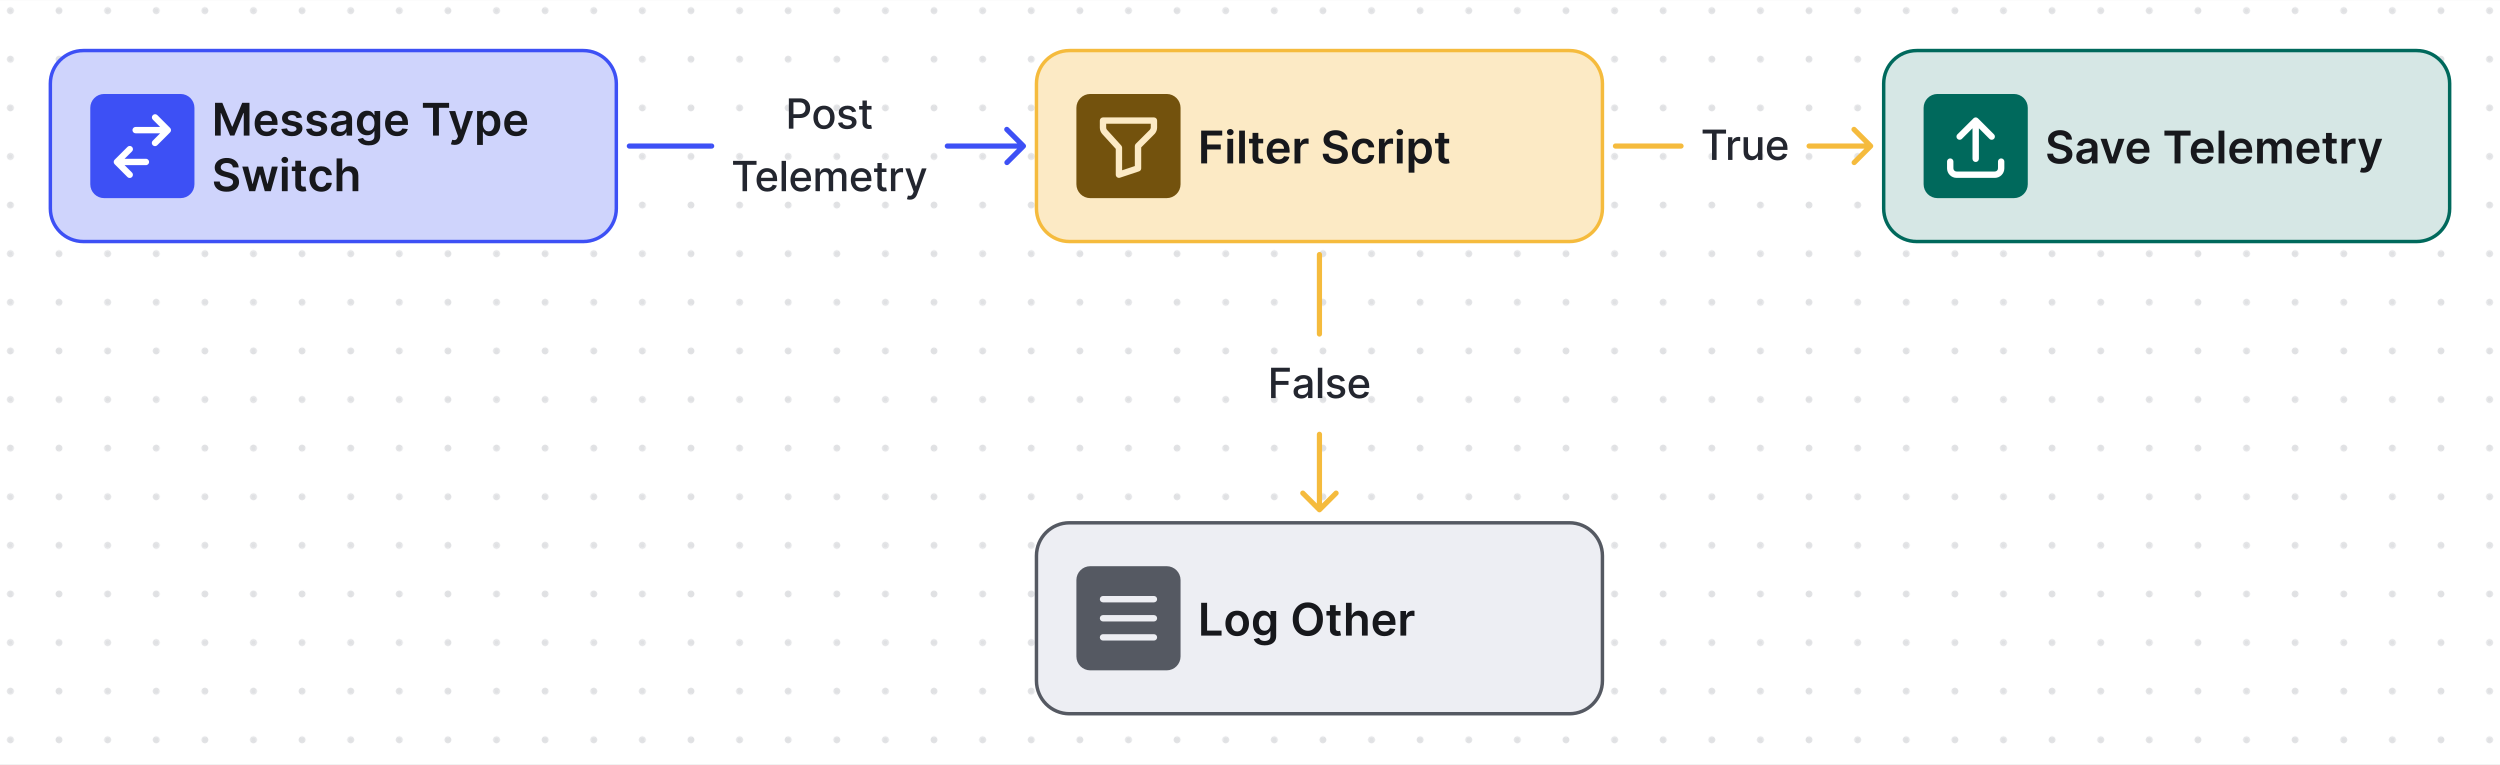
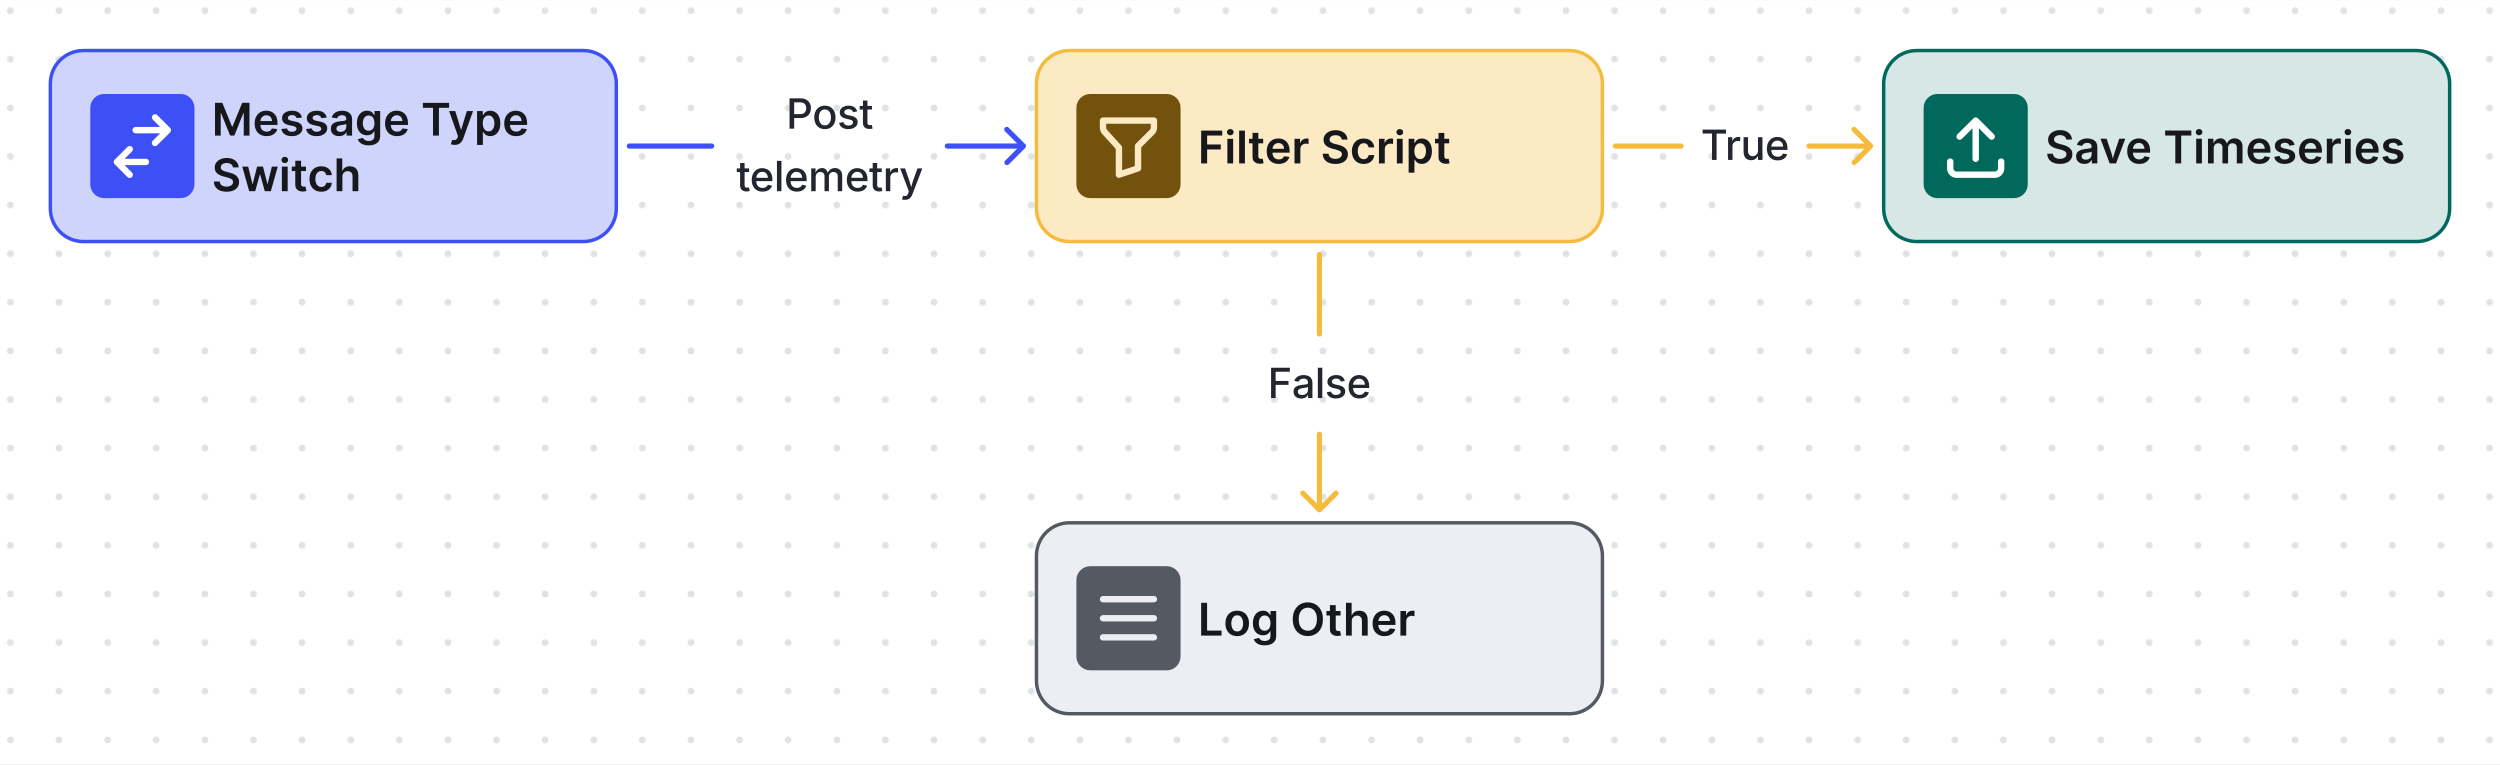
<svg xmlns="http://www.w3.org/2000/svg" width="1920" height="587" fill="none" viewBox="0 0 720 220">
  <g clip-path="url(#a)">
    <path fill="#fff" d="M0 0h720v220H0z" />
    <g clip-path="url(#b)" opacity=".5">
      <path fill="url(#dots-rule-chain)" d="M-18-4h742v336H-18z" />
    </g>
    <rect width="163" height="55" x="14.5" y="14.5" fill="#cfd4fc" rx="9.5" />
    <rect width="163" height="55" x="14.5" y="14.5" stroke="#3d50f5" rx="9.5" />
    <rect width="30" height="30" x="26" y="27" fill="#3d50f5" rx="4" />
    <path fill="#fff" d="M36.69 42.27a.92.92 0 1 1 1.3 1.3l-2.11 2.1h6.04a.92.92 0 1 1 0 1.83h-6.04l2.1 2.1a.92.92 0 1 1-1.3 1.3l-3.66-3.67a.9.9 0 0 1 0-1.3zm7.33-9.17a.9.9 0 0 1 1.3 0l3.66 3.67a.9.9 0 0 1 0 1.3l-3.66 3.66a.92.92 0 1 1-1.3-1.3l2.1-2.1h-6.95a.92.92 0 1 1 0-1.83h6.95l-2.1-2.1a.9.9 0 0 1 0-1.3" />
    <path fill="#17181c" d="M61.93 29.55h2.1l2.8 6.85h.12l2.8-6.85h2.1V39H70.2v-6.5h-.1l-2.6 6.47h-1.23l-2.62-6.48h-.08V39h-1.65zm14.85 9.59q-1.07 0-1.84-.45a3 3 0 0 1-1.19-1.26q-.41-.82-.41-1.93t.41-1.92q.42-.84 1.17-1.3.76-.46 1.77-.46.66 0 1.24.2.58.22 1.03.65t.71 1.12.26 1.6v.52h-5.81V34.8h4.21a2 2 0 0 0-.2-.86 1.5 1.5 0 0 0-.57-.6 1.6 1.6 0 0 0-.84-.21q-.52 0-.9.25-.4.24-.61.64a2 2 0 0 0-.22.88v.98q0 .62.23 1.06.22.44.63.68.4.23.95.23.37 0 .66-.1t.51-.31a1.3 1.3 0 0 0 .33-.5l1.56.17a2.4 2.4 0 0 1-.56 1.08 3 3 0 0 1-1.05.7q-.65.26-1.47.26m10.17-5.36-1.52.17a1 1 0 0 0-.23-.43 1 1 0 0 0-.42-.33 2 2 0 0 0-.66-.13q-.52 0-.88.23-.35.23-.34.59a.6.6 0 0 0 .22.5q.24.2.78.32l1.2.26q1.01.21 1.5.68.5.47.5 1.24 0 .67-.39 1.18-.38.5-1.07.8t-1.57.28q-1.3 0-2.1-.55-.79-.55-.94-1.52l1.63-.16q.11.48.47.72.36.25.94.25.6 0 .95-.25.37-.24.37-.6a.6.6 0 0 0-.24-.5q-.23-.2-.72-.3l-1.2-.26q-1.03-.22-1.52-.72-.48-.5-.48-1.28a2 2 0 0 1 .36-1.14q.36-.48 1-.75.66-.26 1.5-.26 1.25 0 1.97.53t.89 1.43m7.13 0-1.52.17a1 1 0 0 0-.23-.43 1 1 0 0 0-.42-.33 2 2 0 0 0-.66-.13q-.52 0-.87.23t-.35.59a.6.6 0 0 0 .23.5q.23.2.77.32l1.21.26q1 .21 1.5.68t.5 1.24q0 .67-.4 1.18-.38.5-1.06.8t-1.57.28q-1.3 0-2.1-.55t-.94-1.52l1.63-.16q.1.48.47.72.36.25.93.25.6 0 .96-.25.36-.24.36-.6a.6.6 0 0 0-.23-.5q-.23-.2-.72-.3l-1.21-.26q-1.02-.22-1.51-.72t-.49-1.28a2 2 0 0 1 .36-1.14q.37-.48 1.01-.75.65-.26 1.5-.26 1.25 0 1.96.53.72.53.9 1.43m3.57 5.36q-.68 0-1.22-.24a2 2 0 0 1-.85-.72q-.3-.47-.3-1.17 0-.6.21-1 .22-.39.61-.62.38-.24.86-.36a7 7 0 0 1 1-.18l1.01-.11q.4-.06.57-.17.18-.11.18-.35v-.03q0-.52-.31-.8t-.9-.3q-.6 0-.97.27-.35.27-.48.64l-1.56-.23q.19-.64.61-1.08a3 3 0 0 1 1.04-.65q.62-.22 1.36-.22.51 0 1.02.12.5.12.93.4.42.27.67.74t.26 1.17V39h-1.6v-.97h-.06a2 2 0 0 1-.43.55q-.27.26-.69.41a3 3 0 0 1-.96.15m.43-1.22q.5 0 .87-.2t.57-.54.2-.72v-.84a1 1 0 0 1-.26.12l-.42.1-.46.07-.39.06q-.37.05-.67.16a1 1 0 0 0-.47.33.8.8 0 0 0-.17.52q0 .46.34.7t.86.23m8.07 3.9q-.9 0-1.54-.25-.65-.24-1.04-.64a2 2 0 0 1-.55-.9l1.5-.37q.11.2.3.41.2.21.53.34t.83.14q.71 0 1.18-.34t.46-1.13v-1.34h-.08q-.13.26-.38.53-.24.27-.65.45-.4.19-1 .19a3 3 0 0 1-1.49-.39q-.66-.38-1.05-1.15t-.39-1.93.39-1.97 1.05-1.22a2.7 2.7 0 0 1 1.49-.42q.62 0 1.02.2.4.22.65.51.24.3.36.55h.1v-1.17h1.64v7.2q0 .91-.43 1.51-.44.6-1.19.9t-1.7.29m0-4.22q.54 0 .91-.26a1.6 1.6 0 0 0 .57-.74q.2-.49.2-1.17t-.2-1.17a1.7 1.7 0 0 0-.56-.78q-.37-.28-.91-.28-.56 0-.93.29-.38.29-.57.8a3 3 0 0 0-.19 1.14q0 .65.2 1.14.19.49.56.76t.93.27m8.16 1.55q-1.06 0-1.84-.45a3 3 0 0 1-1.18-1.26q-.42-.82-.42-1.93t.42-1.92a3 3 0 0 1 1.17-1.3q.75-.46 1.77-.46.65 0 1.23.2a3 3 0 0 1 1.04.66q.45.43.7 1.11.27.68.27 1.6v.52h-5.81V34.8h4.2a2 2 0 0 0-.2-.86 1.5 1.5 0 0 0-.57-.6 1.6 1.6 0 0 0-.84-.21q-.51 0-.9.25-.39.24-.6.64a2 2 0 0 0-.22.88v.98q0 .62.22 1.06.23.44.64.68.4.23.95.23.36 0 .66-.1t.51-.31.33-.5l1.56.17a2.4 2.4 0 0 1-.57 1.08 3 3 0 0 1-1.05.7q-.64.26-1.47.26m7.45-8.16v-1.43h7.55v1.43h-2.93V39h-1.7v-8.02zm9.15 10.68q-.34 0-.63-.06a2 2 0 0 1-.46-.12l.4-1.3q.36.1.64.1a1 1 0 0 0 .5-.18q.23-.17.38-.57l.14-.38-2.57-7.24h1.77l1.64 5.35h.07l1.64-5.35h1.78l-2.84 7.95a3 3 0 0 1-.53.96q-.32.41-.8.62-.47.22-1.13.22m6.46 0v-9.75h1.64v1.17h.1q.13-.26.36-.55.24-.3.64-.5t1.02-.21q.82 0 1.48.42.67.41 1.06 1.23.39.81.39 2 0 1.16-.38 1.98-.39.82-1.05 1.25t-1.5.43q-.6 0-1-.2a2 2 0 0 1-.65-.5 3 3 0 0 1-.37-.55h-.07v3.78zm1.63-6.2q0 .68.2 1.2t.57.8q.37.3.9.3.55 0 .93-.3.37-.3.56-.82t.2-1.18-.2-1.18a2 2 0 0 0-.56-.8q-.37-.3-.93-.3-.53 0-.9.29-.38.28-.58.79-.19.5-.19 1.2m9.63 3.68q-1.07 0-1.84-.44a3 3 0 0 1-1.19-1.27q-.41-.82-.41-1.93t.41-1.92q.42-.83 1.17-1.3.76-.46 1.77-.46.66 0 1.24.21t1.03.65.71 1.11.26 1.61v.51h-5.8V34.8h4.2a2 2 0 0 0-.2-.86 1.5 1.5 0 0 0-.57-.6 1.6 1.6 0 0 0-.85-.21 1.6 1.6 0 0 0-.9.25q-.38.24-.6.64a2 2 0 0 0-.22.88v.98q0 .62.23 1.06.22.44.63.68.4.23.95.23.37 0 .66-.1a2 2 0 0 0 .52-.31q.21-.2.32-.5l1.56.17a2.4 2.4 0 0 1-.56 1.08 3 3 0 0 1-1.05.71q-.64.25-1.47.25m-81.59 9a1.3 1.3 0 0 0-.54-.94q-.48-.33-1.24-.33-.54 0-.92.16t-.59.44a1 1 0 0 0-.2.63q0 .3.13.51.14.22.37.37.24.15.53.25.28.1.57.17l.89.22q.53.13 1.03.34t.89.53q.4.33.63.78.23.46.23 1.08 0 .83-.43 1.46-.42.63-1.23.98-.8.35-1.93.35-1.1 0-1.92-.34-.8-.34-1.26-1t-.49-1.6h1.69q.03.5.3.83t.7.49.97.16q.56 0 .98-.17t.66-.47.24-.7a1 1 0 0 0-.21-.62 2 2 0 0 0-.6-.4 6 6 0 0 0-.88-.3l-1.08-.28q-1.17-.3-1.85-.9-.67-.62-.67-1.64 0-.83.45-1.46a3 3 0 0 1 1.24-.97q.79-.35 1.78-.35 1 0 1.76.35.77.34 1.2.96.44.62.45 1.42zm4.7 6.86-2-7.09h1.7l1.24 4.99h.07l1.27-5h1.69L77 52.88h.07l1.23-4.96H80l-2 7.09h-1.74l-1.33-4.8h-.1L73.5 55zm9.41 0v-7.09h1.67V55zm.84-8.1a1 1 0 0 1-.68-.26 1 1 0 0 1-.29-.64q0-.38.29-.64a1 1 0 0 1 .68-.27q.4 0 .69.27.28.26.28.64 0 .37-.28.64a1 1 0 0 1-.69.26m6.1 1v1.3h-4.08v-1.3zm-3.08-1.69h1.67v6.66q0 .33.1.51t.28.24q.17.07.38.07.16 0 .29-.02l.2-.05.28 1.31q-.13.05-.38.1a3 3 0 0 1-.6.07 3 3 0 0 1-1.13-.2 2 2 0 0 1-.8-.65q-.3-.44-.29-1.1zm7.49 8.93q-1.06 0-1.83-.47a3 3 0 0 1-1.16-1.29q-.41-.82-.41-1.9t.42-1.9a3 3 0 0 1 1.17-1.3q.76-.46 1.8-.46.86 0 1.53.32.67.31 1.06.89.4.57.45 1.34h-1.6a1.5 1.5 0 0 0-.45-.86q-.36-.34-.97-.34-.51 0-.9.27t-.6.79-.22 1.23.22 1.24q.2.52.6.8.38.28.9.28.37 0 .66-.14t.5-.41a2 2 0 0 0 .27-.65h1.6q-.07.75-.45 1.33a2.6 2.6 0 0 1-1.04.9q-.66.33-1.55.33m6.08-4.3V55h-1.67v-9.45h1.63v3.56h.08q.25-.6.77-.94.53-.35 1.34-.35.74 0 1.3.3.54.32.84.91t.3 1.46V55h-1.67v-4.26q0-.71-.36-1.1-.37-.41-1.03-.41-.44 0-.8.2-.34.18-.54.54t-.2.88" />
    <rect width="163" height="55" x="298.5" y="14.5" fill="#fceac5" rx="9.5" />
    <rect width="163" height="55" x="298.5" y="14.5" stroke="#f5bb3d" rx="9.5" />
    <rect width="30" height="30" x="310" y="27" fill="#73520d" rx="4" />
    <path fill="#fceac5" d="M331.42 36.66v-1.08h-12.84v1.13q0 .36.24.61l4.1 4.52a1 1 0 0 1 .25.62v6.52l3.66-1.22V42q0-.38.27-.65l4.05-4.04a1 1 0 0 0 .26-.56zm1.83 0a2.8 2.8 0 0 1-.62 1.74l-.19.2-3.77 3.78v6.04a.9.9 0 0 1-.63.87l-5.5 1.83a.92.92 0 0 1-1.2-.87v-7.44l-3.87-4.25a2.8 2.8 0 0 1-.72-1.85v-2.04c0-.51.41-.92.92-.92h14.66c.51 0 .92.41.92.92z" />
    <path fill="#17181c" d="M345.93 47v-9.45H352v1.43h-4.35v2.57h3.93v1.43h-3.93V47zm7.55 0v-7.09h1.67V47zm.84-8.1a1 1 0 0 1-.69-.26 1 1 0 0 1-.28-.64q0-.38.28-.64a1 1 0 0 1 .69-.27q.4 0 .68.27.29.26.29.64 0 .37-.3.64a1 1 0 0 1-.67.26m4.22-1.35V47h-1.67v-9.45zm5.26 2.36v1.3h-4.08v-1.3zm-3.07-1.7h1.67v6.66q0 .33.1.51a.6.6 0 0 0 .28.24q.17.07.37.07.16 0 .3-.02l.2-.05.27 1.31q-.13.05-.38.1a3 3 0 0 1-.6.07 3 3 0 0 1-1.13-.2 2 2 0 0 1-.8-.65q-.29-.44-.28-1.1zm7.53 8.93q-1.07 0-1.84-.44a3 3 0 0 1-1.2-1.27q-.4-.82-.4-1.93t.4-1.92a3 3 0 0 1 1.18-1.3q.75-.46 1.77-.46.65 0 1.24.2a3 3 0 0 1 1.03.66q.45.43.71 1.11t.26 1.6v.52h-5.81V42.8h4.2a2 2 0 0 0-.2-.86 1.5 1.5 0 0 0-.57-.6 1.6 1.6 0 0 0-.84-.21q-.51 0-.9.25-.39.24-.6.64a2 2 0 0 0-.22.88v.98q0 .62.23 1.06.22.44.63.68.4.23.95.23.37 0 .66-.1t.51-.31.33-.5l1.56.17a2.4 2.4 0 0 1-.56 1.08 3 3 0 0 1-1.05.7q-.65.26-1.47.26m4.56-.14v-7.09h1.62v1.18h.08q.2-.61.66-.95a2 2 0 0 1 1.09-.33l.3.01.3.03v1.54l-.34-.06-.44-.04a2 2 0 0 0-.82.2 1.5 1.5 0 0 0-.77 1.34V47zm13.6-6.86a1.3 1.3 0 0 0-.55-.94q-.48-.33-1.24-.33-.53 0-.92.16a1.4 1.4 0 0 0-.58.44 1 1 0 0 0-.21.63 1 1 0 0 0 .13.51q.14.22.38.37t.52.25.58.17l.88.22q.54.13 1.03.34.5.21.9.53.39.33.62.78.23.46.23 1.08 0 .83-.42 1.46-.43.63-1.23.98t-1.93.35q-1.1 0-1.92-.34-.8-.34-1.27-1-.45-.65-.48-1.6h1.68q.04.5.3.83t.7.49.97.16q.56 0 .98-.17t.66-.47.25-.7a1 1 0 0 0-.22-.62 2 2 0 0 0-.6-.4 6 6 0 0 0-.88-.3l-1.07-.28q-1.17-.3-1.85-.9-.68-.62-.68-1.64 0-.83.46-1.46a3 3 0 0 1 1.24-.97q.78-.35 1.78-.35t1.76.35 1.2.96.44 1.41zm6.32 7q-1.06 0-1.83-.47a3 3 0 0 1-1.16-1.29q-.4-.82-.41-1.9t.42-1.9a3 3 0 0 1 1.17-1.3q.76-.46 1.8-.46.86 0 1.53.31.67.32 1.06.9.4.57.45 1.34h-1.6a1.5 1.5 0 0 0-.45-.86q-.36-.34-.97-.35-.51 0-.9.28a2 2 0 0 0-.6.79q-.22.5-.22 1.22 0 .73.22 1.25.2.52.6.8.38.28.9.28.37 0 .66-.14t.5-.41.27-.65h1.6q-.06.75-.45 1.33a2.6 2.6 0 0 1-1.04.9q-.66.33-1.55.33m4.4-.14v-7.09h1.63v1.18h.07q.2-.61.67-.95a2 2 0 0 1 1.08-.33l.31.01q.18.01.3.04v1.53l-.34-.06-.44-.03q-.46 0-.83.2-.36.19-.56.53t-.21.8V47zm5.16 0v-7.09h1.67V47zm.84-8.1a1 1 0 0 1-.68-.26 1 1 0 0 1-.29-.64q0-.38.29-.64a1 1 0 0 1 .68-.27q.4 0 .69.27.28.26.28.64 0 .37-.28.64a1 1 0 0 1-.69.26m2.55 10.76v-9.75h1.65v1.17h.1q.12-.26.36-.55t.63-.5 1.03-.21q.82 0 1.48.42.67.41 1.05 1.23.4.81.4 2 0 1.16-.39 1.98-.38.82-1.04 1.25t-1.5.43q-.6 0-1-.2a2 2 0 0 1-.65-.5 3 3 0 0 1-.38-.55h-.07v3.78zm1.64-6.2q0 .68.2 1.2t.56.8q.38.3.9.3.56 0 .94-.3t.56-.82.2-1.18-.2-1.18a2 2 0 0 0-.56-.8q-.37-.3-.93-.3-.54 0-.91.29-.38.28-.57.79-.19.5-.19 1.2m10.03-3.55v1.3h-4.08v-1.3zm-3.07-1.7h1.67v6.66q0 .33.1.51a.6.6 0 0 0 .28.24q.17.07.38.07.15 0 .28-.02l.2-.05.29 1.31q-.14.05-.39.1a3 3 0 0 1-.6.07 3 3 0 0 1-1.13-.2 2 2 0 0 1-.8-.65q-.29-.44-.28-1.1z" />
    <rect width="163" height="55" x="298.5" y="150.5" fill="#edeef3" rx="9.5" />
    <rect width="163" height="55" x="298.5" y="150.5" stroke="#555962" rx="9.5" />
    <rect width="30" height="30" x="310" y="163" fill="#555962" rx="4" />
    <path fill="#edeef3" d="M332.33 182.58a.92.92 0 1 1 0 1.84h-14.66a.92.92 0 1 1 0-1.84zm0-5.5a.92.92 0 1 1 0 1.84h-14.66a.92.92 0 1 1 0-1.84zm0-5.5a.92.92 0 1 1 0 1.84h-14.66a.92.92 0 1 1 0-1.84z" />
    <path fill="#17181c" d="M345.93 183v-9.45h1.71v8.01h4.17V183zm10.38.14q-1.03 0-1.8-.46a3 3 0 0 1-1.18-1.28q-.41-.82-.41-1.92t.41-1.92a3 3 0 0 1 1.18-1.29q.77-.45 1.8-.45t1.8.45 1.18 1.29q.42.82.42 1.92t-.42 1.92q-.41.83-1.18 1.28-.76.46-1.8.46m.01-1.34q.57 0 .95-.31.37-.31.56-.84a4 4 0 0 0 .19-1.17 4 4 0 0 0-.2-1.18 2 2 0 0 0-.55-.84q-.38-.32-.95-.32t-.96.32q-.37.3-.56.84a4 4 0 0 0-.19 1.18q0 .64.19 1.17t.56.84.96.31m7.9 4q-.9 0-1.55-.24t-1.04-.64a2 2 0 0 1-.55-.9l1.51-.37q.1.2.3.41t.52.34.83.14q.71 0 1.18-.34t.47-1.13v-1.34h-.09a2 2 0 0 1-.38.53q-.24.27-.65.45-.4.19-1 .19a3 3 0 0 1-1.49-.38q-.66-.4-1.05-1.16-.39-.77-.39-1.93 0-1.17.39-1.97.4-.8 1.05-1.22.67-.42 1.49-.42.62 0 1.02.2.4.22.65.51.24.3.36.55h.1v-1.17h1.64v7.2q0 .91-.43 1.51a2.6 2.6 0 0 1-1.19.9q-.75.29-1.7.29m0-4.22q.54 0 .91-.26.38-.26.57-.74.2-.49.2-1.17t-.2-1.17a1.7 1.7 0 0 0-.56-.78q-.37-.28-.91-.28-.56 0-.93.29t-.57.8a3 3 0 0 0-.19 1.14q0 .65.2 1.14.19.49.56.76t.93.27m16.77-3.32q0 1.53-.57 2.62-.57 1.08-1.55 1.66t-2.22.58-2.23-.58-1.55-1.66-.57-2.62q0-1.53.57-2.61.57-1.09 1.55-1.67t2.23-.57 2.22.57 1.55 1.67.57 2.61m-1.72 0q0-1.07-.34-1.81-.33-.75-.92-1.12a2.4 2.4 0 0 0-1.36-.39q-.77 0-1.36.39-.6.37-.93 1.12-.33.74-.33 1.81t.33 1.82.93 1.12 1.36.38 1.36-.38.92-1.12.34-1.82m6.8-2.36v1.3h-4.07v-1.3zm-3.06-1.7h1.67v6.66q0 .33.1.51a.6.6 0 0 0 .28.24q.17.07.38.07.15 0 .28-.02l.2-.05.29 1.31-.39.1a3 3 0 0 1-.6.07 3 3 0 0 1-1.13-.2 2 2 0 0 1-.8-.65q-.29-.44-.28-1.1zm6.29 4.63V183h-1.67v-9.45h1.63v3.56h.09q.25-.6.77-.94.52-.35 1.34-.35.74 0 1.28.3.55.32.85.91t.3 1.45V183h-1.66v-4.26q0-.71-.37-1.1-.37-.41-1.03-.41-.44 0-.8.2-.34.18-.54.54-.19.36-.19.88m9.44 4.29q-1.07 0-1.84-.44a3 3 0 0 1-1.19-1.27q-.41-.82-.41-1.93t.41-1.92q.42-.83 1.18-1.3.75-.46 1.76-.46.66 0 1.24.2.59.22 1.03.66.46.43.72 1.11t.25 1.6v.52h-5.8v-1.12h4.2a2 2 0 0 0-.2-.86 1.5 1.5 0 0 0-.57-.6 1.6 1.6 0 0 0-.84-.21q-.52 0-.9.25-.4.24-.6.64a2 2 0 0 0-.23.88v.98q0 .62.23 1.06t.63.68.95.23q.37 0 .66-.1t.52-.31a1.3 1.3 0 0 0 .32-.5l1.57.17a2.4 2.4 0 0 1-.57 1.08 3 3 0 0 1-1.05.7q-.64.26-1.47.26m4.57-.14v-7.1h1.62v1.2h.07q.2-.62.67-.96a2 2 0 0 1 1.08-.33l.31.01.3.03v1.54l-.34-.06-.44-.04q-.46 0-.83.2t-.56.54-.21.8V183z" />
    <rect width="163" height="55" x="542.5" y="14.5" fill="#d6e7e5" rx="9.5" />
    <rect width="163" height="55" x="542.5" y="14.5" stroke="#00695c" rx="9.5" />
    <rect width="30" height="30" x="554" y="27" fill="#00695c" rx="4" />
    <path fill="#fff" d="M560.75 48.42v-1.84a.92.92 0 1 1 1.83 0v1.84a.9.9 0 0 0 .92.91h11a.9.9 0 0 0 .92-.91v-1.84a.92.92 0 1 1 1.83 0v1.84a2.75 2.75 0 0 1-2.75 2.75h-11a2.75 2.75 0 0 1-2.75-2.75m7.33-2.75v-8.79l-3.02 3.02a.92.92 0 1 1-1.3-1.3l4.6-4.58.06-.06a.9.9 0 0 1 1.23.06l4.58 4.58a.92.92 0 1 1-1.3 1.3l-3.01-3.02v8.79a.92.92 0 0 1-1.84 0" />
-     <path fill="#17181c" d="M595.07 40.15a1.3 1.3 0 0 0-.54-.95q-.48-.33-1.24-.33-.54 0-.92.16a1.4 1.4 0 0 0-.59.44 1 1 0 0 0-.2.63q0 .3.13.51.14.22.37.37.24.15.53.25.28.1.57.17l.89.22q.53.13 1.03.34t.89.53.63.78.23 1.08q0 .83-.43 1.46-.42.63-1.22.98t-1.94.35q-1.1 0-1.91-.34t-1.27-1-.49-1.6h1.69q.03.5.3.83t.7.49.97.16q.56 0 .98-.17t.66-.47.25-.7a1 1 0 0 0-.22-.62 2 2 0 0 0-.6-.4 6 6 0 0 0-.88-.3l-1.08-.28q-1.17-.3-1.85-.9-.67-.62-.67-1.64 0-.83.45-1.46a3 3 0 0 1 1.24-.97q.79-.35 1.78-.35 1 0 1.77.35.76.34 1.2.96t.44 1.42zm5.27 7q-.67 0-1.21-.25a2 2 0 0 1-.85-.72q-.31-.47-.31-1.17 0-.6.22-1 .22-.38.6-.62.39-.24.87-.36a7 7 0 0 1 1-.18l1.01-.11q.39-.06.56-.17t.18-.35v-.03q0-.52-.3-.8t-.9-.3q-.61 0-.97.27t-.48.64l-1.56-.23q.18-.64.6-1.08.43-.43 1.05-.65a4 4 0 0 1 1.35-.22q.52 0 1.02.12t.93.4.68.74.25 1.17V47h-1.6v-.97h-.06a2 2 0 0 1-.43.55 2 2 0 0 1-.68.41 3 3 0 0 1-.97.15m.43-1.22q.5 0 .88-.2.37-.2.57-.54.2-.33.2-.72v-.84a1 1 0 0 1-.27.12q-.18.06-.41.1l-.46.07-.4.06q-.37.05-.66.16a1 1 0 0 0-.47.33.8.8 0 0 0-.17.52q0 .46.34.7t.85.23m11.08-6L609.32 47h-1.85l-2.52-7.09h1.78l1.63 5.27h.07l1.64-5.27zm4.05 7.23q-1.07 0-1.84-.45a3 3 0 0 1-1.19-1.26q-.41-.82-.41-1.93t.41-1.92q.42-.84 1.17-1.3.76-.46 1.77-.46.66 0 1.24.2.59.22 1.03.65.46.44.71 1.12.26.68.26 1.6v.52h-5.8V42.8h4.2a2 2 0 0 0-.2-.86 1.5 1.5 0 0 0-.57-.6 1.6 1.6 0 0 0-.84-.21 1.6 1.6 0 0 0-.9.25q-.4.24-.6.64a2 2 0 0 0-.23.88v.98q0 .62.23 1.06t.63.68.95.23q.37 0 .66-.1a2 2 0 0 0 .52-.31q.21-.2.32-.5l1.56.17a2.4 2.4 0 0 1-.56 1.08 3 3 0 0 1-1.05.7q-.64.26-1.47.26m7.45-8.16v-1.44h7.54v1.44h-2.92V47h-1.7v-8.02zm11.03 8.16q-1.06 0-1.84-.45a3 3 0 0 1-1.18-1.26q-.42-.82-.42-1.93t.42-1.92a3 3 0 0 1 1.17-1.3q.75-.46 1.77-.46.65 0 1.23.2a3 3 0 0 1 1.04.65q.45.44.7 1.12.27.68.27 1.6v.52h-5.82v-1.13h4.22a2 2 0 0 0-.21-.85 1.5 1.5 0 0 0-.57-.6 1.6 1.6 0 0 0-.84-.21q-.51 0-.9.25-.39.24-.6.64a2 2 0 0 0-.22.88v.98q0 .62.22 1.06.23.44.64.68.4.23.95.23.36 0 .66-.1t.51-.31.33-.5l1.56.17a2.4 2.4 0 0 1-.57 1.08 3 3 0 0 1-1.05.7q-.64.26-1.47.26m6.24-9.6V47h-1.67v-9.45zm4.86 9.6q-1.07 0-1.84-.44a3 3 0 0 1-1.19-1.27q-.41-.82-.41-1.93t.41-1.92q.42-.83 1.17-1.3.76-.46 1.77-.46.66 0 1.24.21.59.2 1.03.65.46.43.71 1.11.26.68.26 1.61v.51h-5.8V42.8h4.2a2 2 0 0 0-.2-.86 1.5 1.5 0 0 0-.57-.6 1.6 1.6 0 0 0-.84-.21 1.6 1.6 0 0 0-.9.25q-.4.24-.6.64a2 2 0 0 0-.23.88v.98q0 .62.23 1.06t.63.68.95.23q.37 0 .66-.1t.52-.31q.21-.2.32-.5l1.56.17a2.4 2.4 0 0 1-.56 1.08 3 3 0 0 1-1.05.71q-.64.25-1.47.25m4.57-.14v-7.09h1.6v1.2h.08q.22-.6.73-.95t1.22-.34 1.22.35.7.95h.07q.24-.6.8-.95t1.33-.35q.98 0 1.6.62t.62 1.8V47h-1.68v-4.5q0-.66-.35-.97a1.3 1.3 0 0 0-.86-.3q-.6 0-.94.37-.34.38-.34.98V47h-1.64v-4.57q0-.55-.33-.88t-.86-.32q-.36 0-.66.18a1.3 1.3 0 0 0-.47.51 1.6 1.6 0 0 0-.17.77V47zm14.8.14q-1.06 0-1.84-.44a3 3 0 0 1-1.19-1.27q-.41-.82-.41-1.93t.41-1.92a3 3 0 0 1 1.18-1.3q.75-.46 1.77-.46.65 0 1.23.21.59.2 1.04.65.45.44.7 1.11.27.68.27 1.61v.51h-5.82V42.8h4.21a2 2 0 0 0-.2-.86 1.5 1.5 0 0 0-.57-.6 1.6 1.6 0 0 0-.84-.2 1.6 1.6 0 0 0-.9.24q-.39.24-.6.65a2 2 0 0 0-.22.87v.98q0 .62.22 1.06.23.44.63.68.41.23.96.23.36 0 .66-.1t.5-.31q.23-.2.34-.5l1.56.17a2.4 2.4 0 0 1-.57 1.08 3 3 0 0 1-1.05.71q-.64.25-1.47.25m8.11-7.23v1.3h-4.08v-1.3zm-3.07-1.7h1.67v6.66q0 .34.1.52a.6.6 0 0 0 .28.24q.17.06.38.06.16 0 .29-.02l.2-.04.28 1.3q-.13.05-.38.1a3 3 0 0 1-.6.07 3 3 0 0 1-1.13-.2 2 2 0 0 1-.8-.65q-.3-.44-.29-1.1zm4.47 8.8v-7.1h1.62v1.18h.07q.2-.61.67-.94a2 2 0 0 1 1.08-.34l.31.01q.18.01.3.04v1.53l-.34-.06-.44-.03q-.46 0-.83.2-.36.19-.56.53t-.21.8V47zm6.4 2.65q-.33 0-.63-.05a2 2 0 0 1-.45-.12l.39-1.3q.36.1.65.1a1 1 0 0 0 .5-.19q.22-.17.37-.57l.15-.38-2.57-7.24h1.77l1.63 5.36h.08l1.63-5.36h1.78l-2.84 7.95a3 3 0 0 1-.52.97q-.33.4-.8.61-.48.22-1.13.22" />
+     <path fill="#17181c" d="M593.26 47.14q-1.65 0-2.63-.76t-1.04-2.17h1.67q.05.75.62 1.12.56.36 1.36.36.84 0 1.37-.37.53-.38.53-.99 0-.55-.47-.84t-1.24-.47l-1.07-.28q-1.19-.31-1.85-.92t-.66-1.62q0-.84.45-1.47.45-.62 1.23-.97t1.77-.35q1.01 0 1.77.35t1.19.96.45 1.41h-1.64q-.07-.61-.55-.94-.48-.34-1.24-.34-.8 0-1.26.35-.46.36-.46.9 0 .4.25.65.24.25.61.4t.75.25l.89.22q.7.18 1.33.5t1.04.86.41 1.36-.43 1.46-1.22.99-1.93.35m7.04 0q-.68 0-1.22-.24-.54-.25-.85-.72-.31-.48-.31-1.18 0-.8.39-1.24t1.01-.64 1.31-.27q.92-.1 1.34-.19.41-.08.41-.45v-.03q0-.52-.32-.81t-.92-.29q-.62 0-.99.27t-.49.62l-1.53-.31q.31-.94 1.12-1.39.82-.46 1.88-.46.51 0 1.02.12t.93.39.69.75.26 1.18V47h-1.58v-.98h-.07q-.23.45-.74.79-.52.33-1.34.33m.42-1.22q.76 0 1.22-.44t.45-1.03v-.84q-.11.09-.4.16l-.62.11-.55.08q-.56.08-.93.31t-.37.71q0 .46.34.7.33.24.86.24m6.86 1.08-2.64-7.1h1.76l1.3 3.86.28.94.24.96.24-.96q.12-.47.28-.94l1.29-3.86h1.75l-2.66 7.1Zm8.51.14q-1.07 0-1.84-.45-.78-.45-1.19-1.27-.42-.82-.42-1.93 0-1.09.41-1.92t1.16-1.29 1.77-.47q.86 0 1.6.38.74.37 1.19 1.17.46.79.46 2.03v.52h-4.94q.03.95.53 1.44.5.5 1.29.5.54 0 .93-.24.4-.23.56-.68l1.52.31q-.26.85-1.05 1.38-.8.52-1.98.52m-1.8-4.35h3.33q-.08-.77-.49-1.23t-1.14-.46q-.76 0-1.2.49t-.5 1.2m9.28-3.82v-1.43h7.53v1.43h-2.92V47h-1.69v-8.03ZM632.5 47v-7.1h1.65V47Zm.82-8.1q-.39 0-.67-.27-.29-.26-.29-.64t.29-.64.67-.26q.4 0 .69.26t.28.64-.28.64q-.29.27-.69.27m2.58 8.1v-7.1h1.55l.05 1.35q.28-.75.83-1.11t1.18-.36q1.36 0 1.82 1.55.29-.77.91-1.16.61-.39 1.36-.39.96 0 1.61.63.64.62.64 1.8V47h-1.65v-4.54q0-.66-.36-.96-.36-.31-.87-.31-.6 0-.94.38-.35.37-.35.97V47h-1.61v-4.61q0-.54-.34-.87-.33-.33-.86-.33-.54 0-.93.37-.39.38-.39 1.09V47Zm14.84.14q-1.07 0-1.84-.45t-1.19-1.27-.42-1.93q0-1.09.41-1.92t1.17-1.29 1.76-.47q.87 0 1.61.38.74.37 1.19 1.17t.45 2.03v.52h-4.94q.03.95.53 1.44.5.5 1.29.5.55 0 .94-.24t.55-.68l1.52.31q-.25.85-1.05 1.38t-1.98.52m-1.8-4.35h3.33q-.08-.77-.48-1.23-.41-.46-1.15-.46-.76 0-1.2.49t-.5 1.2m9.04 4.35q-1.23 0-2.02-.52-.8-.53-.98-1.49l1.54-.29q.28 1.04 1.49 1.04.61 0 .97-.25.36-.24.36-.6 0-.61-.96-.82l-1.21-.26q-2-.43-2-1.98 0-.66.36-1.14.37-.49 1.01-.75.64-.27 1.49-.27 1.21 0 1.91.5t.92 1.33l-1.47.29q-.13-.37-.45-.63-.31-.26-.89-.26-.52 0-.87.23-.36.23-.36.6 0 .31.23.51t.78.32l1.21.25q1.98.43 1.98 1.92 0 .67-.38 1.18-.39.51-1.08.8t-1.58.29m7.59 0q-1.07 0-1.84-.45-.78-.45-1.19-1.27-.42-.82-.42-1.93 0-1.09.41-1.92t1.16-1.29 1.77-.47q.86 0 1.6.38.74.37 1.19 1.17.46.79.46 2.03v.52h-4.94q.03.95.53 1.44.5.5 1.29.5.54 0 .93-.24.4-.23.56-.68l1.52.31q-.26.85-1.05 1.38-.8.52-1.98.52m-1.8-4.35h3.33q-.08-.77-.49-1.23t-1.14-.46q-.76 0-1.2.49t-.5 1.2m6.35 4.21v-7.1h1.6v1.19h.08q.19-.62.66-.95.48-.34 1.09-.34.32 0 .6.05v1.51l-.33-.05q-.23-.03-.45-.03-.69 0-1.15.43t-.45 1.11V47Zm5.24 0v-7.1h1.65V47Zm.83-8.1q-.39 0-.68-.27-.28-.26-.28-.64t.28-.64.68-.26.68.26.28.64-.28.64q-.28.27-.68.27m5.71 8.24q-1.07 0-1.84-.45t-1.19-1.27-.41-1.93q0-1.09.4-1.92t1.17-1.29q.75-.47 1.76-.47.87 0 1.61.38.74.37 1.19 1.17t.45 2.03v.52h-4.94q.03.95.53 1.44.5.5 1.29.5.55 0 .94-.24t.55-.68l1.52.31q-.25.85-1.05 1.38t-1.98.52m-1.79-4.35h3.32q-.07-.77-.48-1.23t-1.15-.46-1.2.49q-.44.49-.49 1.2m9.03 4.35q-1.23 0-2.02-.52-.8-.53-.98-1.49l1.54-.29q.28 1.04 1.49 1.04.61 0 .97-.25.36-.24.36-.6 0-.61-.96-.82l-1.21-.26q-2-.43-2-1.98 0-.66.36-1.14.37-.49 1.01-.75.64-.27 1.5-.27 1.2 0 1.9.5t.92 1.33l-1.47.29q-.13-.37-.45-.63-.31-.26-.89-.26-.52 0-.87.23-.36.23-.36.6 0 .31.23.51t.78.32l1.21.25q1.99.43 1.99 1.92 0 .67-.39 1.18t-1.08.8-1.58.29" />
    <path fill="#3d50f5" d="M295.28 42.53a.75.75 0 0 0 0-1.06l-4.77-4.77a.75.75 0 1 0-1.06 1.06l4.24 4.24-4.24 4.24a.75.75 0 0 0 1.06 1.06zm-22.45-1.28a.75.75 0 0 0 0 1.5zm-67.87 1.5a.75.75 0 0 0 0-1.5zm-23.71-1.5a.75.75 0 0 0 0 1.5zm113.5.75v-.75h-21.92v1.5h21.92zm-89.8 0v-.75h-23.7v1.5h23.7z" />
-     <path fill="#23262f" d="M227.19 37v-8.73h3.11q1.02 0 1.69.37.67.38 1 1.02t.33 1.44-.33 1.45a2.4 2.4 0 0 1-1.01 1.01q-.67.37-1.68.37h-2.14v-1.11h2.02q.64 0 1.04-.23.4-.22.59-.61t.19-.88q0-.5-.2-.88a1.3 1.3 0 0 0-.58-.6q-.4-.22-1.06-.22h-1.65V37zm10.12.13q-.92 0-1.61-.42a3 3 0 0 1-1.06-1.18q-.38-.76-.38-1.77 0-1.02.38-1.78a3 3 0 0 1 1.06-1.19q.69-.42 1.6-.42t1.61.42 1.07 1.19.38 1.78q0 1.01-.38 1.77t-1.07 1.18-1.6.42m0-1.07q.6 0 .99-.31.4-.32.58-.84.2-.53.2-1.16t-.2-1.15a2 2 0 0 0-.58-.85q-.4-.32-.99-.32-.6 0-1 .32a2 2 0 0 0-.58.85q-.19.53-.19 1.15 0 .63.19 1.16.2.52.58.84.4.31 1 .31m9.24-4-1.15.2a1 1 0 0 0-.23-.42 1 1 0 0 0-.42-.33 2 2 0 0 0-.66-.13q-.54 0-.9.24-.37.24-.37.62 0 .33.25.53.24.2.78.33l1.04.24q.9.2 1.35.64t.44 1.13q0 .59-.34 1.05-.34.45-.94.71t-1.4.26q-1.1 0-1.79-.47-.7-.47-.85-1.34l1.23-.18q.11.48.47.72.36.25.94.25.62 0 1-.26.37-.27.37-.65a.7.7 0 0 0-.23-.51q-.22-.21-.7-.32l-1.1-.24q-.92-.21-1.36-.67-.43-.45-.43-1.15 0-.58.32-1.01a2 2 0 0 1 .9-.68 3 3 0 0 1 1.3-.25q1.07 0 1.68.46t.8 1.22m4.45-1.6v1.03h-3.57v-1.02zm-2.61-1.56h1.27v6.19q0 .37.11.56a.6.6 0 0 0 .29.25q.18.06.39.06.15 0 .27-.02l.17-.03.23 1.05a3 3 0 0 1-.82.14 2 2 0 0 1-.94-.18 1.6 1.6 0 0 1-.7-.58q-.27-.4-.27-.99zM211.12 47.4v-1.13h6.76v1.13h-2.73V55h-1.3v-7.6zm9.89 7.72q-.97 0-1.67-.4a3 3 0 0 1-1.07-1.18q-.38-.76-.38-1.78 0-1 .38-1.77t1.05-1.2 1.6-.43q.55 0 1.07.19.52.18.93.57.42.4.66 1.02.23.62.23 1.51v.45h-5.2v-.95h3.96q0-.5-.2-.9a1.6 1.6 0 0 0-.58-.61 1.6 1.6 0 0 0-.86-.23q-.54 0-.94.27-.4.26-.62.68a2 2 0 0 0-.2.9v.75q0 .66.22 1.12.24.46.65.7t.98.24q.36 0 .66-.1a1.4 1.4 0 0 0 .85-.83l1.2.22a2 2 0 0 1-.52.93 2.5 2.5 0 0 1-.93.62 4 4 0 0 1-1.27.21m5.36-8.86V55h-1.27v-8.73zm4.4 8.86q-.96 0-1.66-.4a3 3 0 0 1-1.08-1.18q-.37-.76-.37-1.78 0-1 .37-1.77.38-.77 1.06-1.2t1.6-.43q.55 0 1.07.19.52.18.93.57t.65 1.02.24 1.51v.45h-5.2v-.95h3.95q0-.5-.2-.9a1.6 1.6 0 0 0-.58-.61 1.6 1.6 0 0 0-.86-.23q-.53 0-.93.27-.4.26-.62.68a2 2 0 0 0-.21.9v.75q0 .66.23 1.12t.65.7.98.24q.36 0 .66-.1t.51-.32.34-.51l1.2.22q-.14.53-.52.93-.37.4-.93.62a4 4 0 0 1-1.28.21m4.1-.13v-6.54h1.22v1.06h.08q.2-.54.67-.84.46-.3 1.11-.3t1.1.3.66.84h.07q.23-.52.74-.83.51-.32 1.22-.32.9 0 1.45.56.57.56.57 1.68V55h-1.27v-4.27q0-.66-.36-.96a1.3 1.3 0 0 0-.87-.3q-.62 0-.97.38t-.34.98V55h-1.27v-4.35q0-.53-.33-.86-.34-.32-.87-.32-.36 0-.67.19-.3.19-.49.53a1.6 1.6 0 0 0-.18.78V55zm13.29.13q-.97 0-1.67-.4a3 3 0 0 1-1.07-1.18q-.38-.76-.38-1.78 0-1 .38-1.77t1.06-1.2 1.59-.43q.55 0 1.07.19.52.18.94.57t.65 1.02.24 1.51v.45h-5.2v-.95h3.95q0-.5-.2-.9a1.6 1.6 0 0 0-.58-.61 1.6 1.6 0 0 0-.86-.23q-.54 0-.94.27-.4.26-.61.68a2 2 0 0 0-.22.9v.75q0 .66.23 1.12t.66.7q.41.24.97.24.36 0 .66-.1a1.4 1.4 0 0 0 .85-.83l1.2.22q-.14.53-.51.93t-.94.62a4 4 0 0 1-1.27.21m7.14-6.67v1.02h-3.57v-1.02zm-2.61-1.57h1.27v6.19q0 .37.11.56a.6.6 0 0 0 .29.25q.18.06.39.06.15 0 .26-.02l.18-.03.23 1.05-.31.09a3 3 0 0 1-.51.05 2 2 0 0 1-.94-.18 1.6 1.6 0 0 1-.7-.58q-.27-.4-.27-.99zm3.9 8.11v-6.54h1.22v1.03h.07q.18-.53.63-.83a2 2 0 0 1 1.03-.3l.54.03v1.21l-.27-.04-.39-.03q-.45 0-.8.19a1.4 1.4 0 0 0-.76 1.28v4zm5.47 2.46q-.29 0-.52-.05l-.35-.1.3-1.04q.36.1.63.08a1 1 0 0 0 .48-.2q.21-.2.38-.63l.15-.43-2.4-6.64h1.37l1.66 5.08h.07l1.66-5.08h1.36l-2.7 7.42q-.18.51-.47.87a2 2 0 0 1-.7.54 2 2 0 0 1-.92.17" />
+     <path fill="#23262f" d="M227.39 37v-8.74h3.13q1 0 1.68.38.67.37 1.01 1.01t.33 1.45-.34 1.45-1.01 1.01q-.67.38-1.68.38h-1.79V37Zm1.33-4.19h1.66q.96 0 1.38-.49.43-.48.43-1.22t-.43-1.22q-.42-.47-1.4-.47h-1.64Zm8.85 4.32q-.92 0-1.61-.42t-1.07-1.18-.38-1.78q0-1.01.38-1.78.38-.76 1.07-1.19t1.61-.42 1.61.42q.69.43 1.07 1.19.38.77.38 1.78 0 1.02-.38 1.78t-1.07 1.18-1.61.42m0-1.09q.59 0 .98-.31.39-.32.58-.84.19-.51.19-1.14t-.19-1.15-.58-.83-.98-.32-.98.32q-.39.31-.58.83-.19.53-.19 1.15 0 .63.19 1.14.19.52.58.84t.98.31m6.74 1.09q-1.07 0-1.77-.46t-.87-1.33l1.21-.26q.26 1.01 1.44 1.01.63 0 .99-.26.37-.26.37-.63 0-.62-.92-.82l-1.1-.26q-1.81-.4-1.81-1.81 0-.58.33-1.02.32-.44.9-.68.57-.25 1.31-.25 1.06 0 1.67.46.6.45.81 1.18l-1.15.25q-.13-.35-.43-.61-.31-.26-.89-.26-.53 0-.89.24t-.36.61q0 .33.24.53t.78.33l1.05.23q1.79.41 1.79 1.77 0 .6-.34 1.06t-.95.72-1.41.26m6.81-6.69v1.05h-1.3v3.74q0 .39.16.57.17.19.55.19.11 0 .27-.03l.28-.04.22 1.03q-.2.07-.44.1t-.46.03q-.89 0-1.38-.46t-.49-1.29v-3.84h-.96v-1.05h.96v-1.55h1.29v1.55Zm-35.38 18v1.05h-1.3v3.74q0 .39.16.57.17.19.55.19.11 0 .27-.03l.28-.04.22 1.03q-.2.07-.44.1t-.46.03q-.89 0-1.38-.46t-.49-1.29v-3.84h-.96v-1.05h.96v-1.55h1.29v1.55Zm3.89 6.69q-.96 0-1.67-.42-.7-.41-1.08-1.17-.38-.75-.38-1.77 0-1.01.38-1.78.37-.77 1.05-1.2t1.59-.43q.75 0 1.42.33t1.09 1.06q.42.72.42 1.91v.45h-4.65q.03.95.54 1.45.5.5 1.31.5.53 0 .92-.23t.56-.69l1.22.28q-.24.77-.95 1.24-.72.47-1.77.47m-1.82-3.98h3.36q-.07-.77-.48-1.25-.42-.47-1.16-.47-.78 0-1.22.51-.45.5-.5 1.21m7.24-4.89V55h-1.29v-8.74Zm4.46 8.87q-.97 0-1.67-.42-.71-.41-1.09-1.17-.37-.75-.37-1.77 0-1.01.37-1.78t1.05-1.2 1.59-.43q.75 0 1.42.33t1.09 1.06q.42.72.42 1.91v.45h-4.65q.04.95.54 1.45t1.31.5q.54 0 .93-.23t.56-.69l1.21.28q-.24.77-.95 1.24-.72.47-1.76.47m-1.83-3.98h3.36q-.07-.77-.48-1.25-.42-.47-1.16-.47-.77 0-1.22.51-.45.5-.5 1.21m5.95 3.85v-6.56h1.23l.02 1.23q.26-.68.76-1.01t1.09-.33q.64 0 1.06.37.42.36.62 1.01.24-.66.81-1.02.56-.36 1.26-.36.58 0 1.05.25.47.26.75.75.27.5.27 1.25V55h-1.28v-4.29q0-.66-.37-.95-.37-.3-.87-.3-.6 0-.95.38-.35.37-.35.96V55h-1.27v-4.38q0-.52-.34-.84t-.86-.32q-.54 0-.94.38-.4.37-.4 1.08V55Zm13.38.13q-.96 0-1.67-.42-.7-.41-1.08-1.17-.38-.75-.38-1.77 0-1.01.38-1.78.37-.77 1.05-1.2t1.59-.43q.75 0 1.42.33t1.09 1.06q.42.72.42 1.91v.45h-4.65q.03.95.54 1.45.5.5 1.3.5.54 0 .93-.23t.56-.69l1.22.28q-.24.77-.95 1.24-.72.47-1.77.47m-1.83-3.98h3.37q-.07-.77-.49-1.25-.41-.47-1.15-.47-.78 0-1.22.51-.45.5-.51 1.21m8.76-2.71v1.05h-1.31v3.74q0 .39.17.57.17.19.55.19.1 0 .26-.03l.28-.04.23 1.03q-.21.07-.44.1t-.46.03q-.89 0-1.39-.46t-.49-1.29v-3.84h-.95v-1.05h.95v-1.55h1.29v1.55Zm1.18 6.56v-6.56h1.25v1.06h.07q.18-.53.63-.84t1.03-.31l.28.01.26.03v1.23l-.27-.05-.4-.02q-.67 0-1.12.41-.44.41-.44 1.06V55Zm4.64 2.35.32-1.05.14.04q.5.13.85-.04.35-.16.53-.8l.14-.48-2.49-6.58h1.4l1.29 3.72q.15.44.26.86l.22.84.22-.84q.12-.43.27-.86l1.32-3.72h1.39l-2.85 7.46q-.3.79-.81 1.19-.5.4-1.3.4-.3 0-.54-.04-.24-.05-.36-.1" />
    <path fill="#f5bb3d" d="M379.47 147.28a.75.75 0 0 0 1.06 0l4.77-4.77a.75.75 0 1 0-1.06-1.06l-4.24 4.24-4.24-4.24a.75.75 0 1 0-1.06 1.06zm1.28-22.26a.75.75 0 0 0-1.5 0zm-1.5-28.88a.75.75 0 0 0 1.5 0zm1.5-22.89a.75.75 0 0 0-1.5 0zm-.75 73.5h.75v-21.73h-1.5v21.73zm0-50.6h.75v-22.9h-1.5v22.9z" />
    <path fill="#23262f" d="M366.07 114.58v-8.73h5.41V107h-4.1v2.65h3.71v1.13h-3.7v3.8zm8.68.14q-.62 0-1.13-.23a2 2 0 0 1-.8-.67q-.28-.45-.28-1.09 0-.55.21-.91t.58-.57.8-.31.92-.17l.95-.1q.37-.05.53-.16t.17-.33v-.03q0-.56-.32-.86-.3-.31-.92-.31-.65 0-1.02.28a1.5 1.5 0 0 0-.5.63l-1.2-.27q.21-.6.62-.96.41-.37.95-.54t1.13-.17q.4 0 .83.1.44.08.83.32.38.25.63.7t.25 1.16v4.35h-1.25v-.9h-.05a2 2 0 0 1-.37.49 2 2 0 0 1-.63.4 3 3 0 0 1-.93.15m.28-1.02q.52 0 .9-.2.38-.22.57-.55.2-.34.2-.73v-.85a1 1 0 0 1-.26.13l-.44.1-.48.07-.4.05a3 3 0 0 0-.67.16q-.3.11-.49.32-.18.2-.17.55 0 .47.34.71t.9.24m5.79-7.85v8.73h-1.28v-8.73zm6.48 3.78-1.15.2a1 1 0 0 0-.23-.42 1 1 0 0 0-.42-.32 2 2 0 0 0-.66-.13q-.54 0-.9.24t-.36.62q0 .33.24.53t.78.33l1.04.23q.9.21 1.35.65t.44 1.13q0 .58-.34 1.05-.33.45-.94.71t-1.4.26q-1.1 0-1.79-.47-.7-.47-.85-1.34l1.23-.19q.12.48.48.73.35.24.93.24.62 0 1-.26t.38-.64a.7.7 0 0 0-.23-.52q-.23-.2-.7-.31l-1.1-.24q-.92-.21-1.36-.67-.44-.45-.44-1.15 0-.58.33-1.02t.9-.67a3 3 0 0 1 1.3-.25q1.06 0 1.67.46.6.45.8 1.22m4.22 5.08q-.96 0-1.66-.41a3 3 0 0 1-1.08-1.17q-.37-.76-.37-1.78 0-1 .37-1.77a3 3 0 0 1 1.06-1.2q.68-.43 1.6-.43.55 0 1.07.18t.93.58.65 1.02.24 1.5v.46h-5.2v-.95h3.95q0-.5-.2-.9a1.6 1.6 0 0 0-1.44-.84q-.53 0-.94.26a2 2 0 0 0-.6.69 2 2 0 0 0-.22.9v.75q0 .66.23 1.12t.65.7.98.24q.36 0 .66-.1t.51-.32a1.4 1.4 0 0 0 .33-.51l1.21.21q-.14.54-.52.94-.37.4-.93.61a4 4 0 0 1-1.28.22" />
    <path fill="#f5bb3d" d="M539.28 42.53a.75.75 0 0 0 0-1.06l-4.77-4.77a.75.75 0 1 0-1.06 1.06l4.24 4.24-4.24 4.24a.75.75 0 0 0 1.06 1.06zm-18.26-1.28a.75.75 0 1 0 0 1.5zm-36.88 1.5a.75.75 0 0 0 0-1.5zm-18.89-1.5a.75.75 0 0 0 0 1.5zm73.5.75v-.75h-17.73v1.5h17.73zm-54.6 0v-.75h-18.9v1.5h18.9z" />
    <path fill="#23262f" d="M490.35 38.4v-1.13h6.75v1.14h-2.72V46h-1.32v-7.6zm7.33 7.6v-6.54h1.23v1.03h.07q.18-.53.63-.83a2 2 0 0 1 1.03-.3l.54.03v1.21l-.27-.04-.4-.03q-.45 0-.8.19a1.4 1.4 0 0 0-.76 1.28v4zm8.62-2.71v-3.84h1.28V46h-1.26v-1.13h-.06q-.23.52-.73.87t-1.23.34q-.63 0-1.12-.27a2 2 0 0 1-.76-.83q-.27-.55-.27-1.36v-4.17h1.28v4.01q0 .67.37 1.07t.96.4q.36 0 .71-.18.36-.18.6-.54t.23-.92m5.68 2.84q-.97 0-1.67-.41a3 3 0 0 1-1.07-1.17q-.38-.76-.38-1.78 0-1 .38-1.77t1.05-1.2 1.6-.43q.55 0 1.07.18t.93.58.66 1.02.24 1.51v.45h-5.2v-.95h3.95q0-.5-.2-.9a1.6 1.6 0 0 0-.58-.61 1.6 1.6 0 0 0-.86-.23q-.54 0-.94.27-.4.26-.61.68a2 2 0 0 0-.22.9v.75q0 .66.23 1.12t.65.7.98.24q.36 0 .66-.1a1.4 1.4 0 0 0 .52-.32q.21-.2.33-.51l1.2.21q-.14.54-.52.94-.37.4-.93.62a4 4 0 0 1-1.27.21" />
  </g>
  <defs>
    <clipPath id="a">
      <path fill="#fff" d="M0 0h720v220H0z" />
    </clipPath>
    <clipPath id="b">
      <path fill="#fff" d="M0 0h720v314H0z" />
    </clipPath>
    <pattern id="dots-rule-chain" width="14" height="14" x="346" y="164" patternUnits="userSpaceOnUse">
      <circle cx="7" cy="7" r="1" fill="#c1c3c8" />
    </pattern>
  </defs>
</svg>
